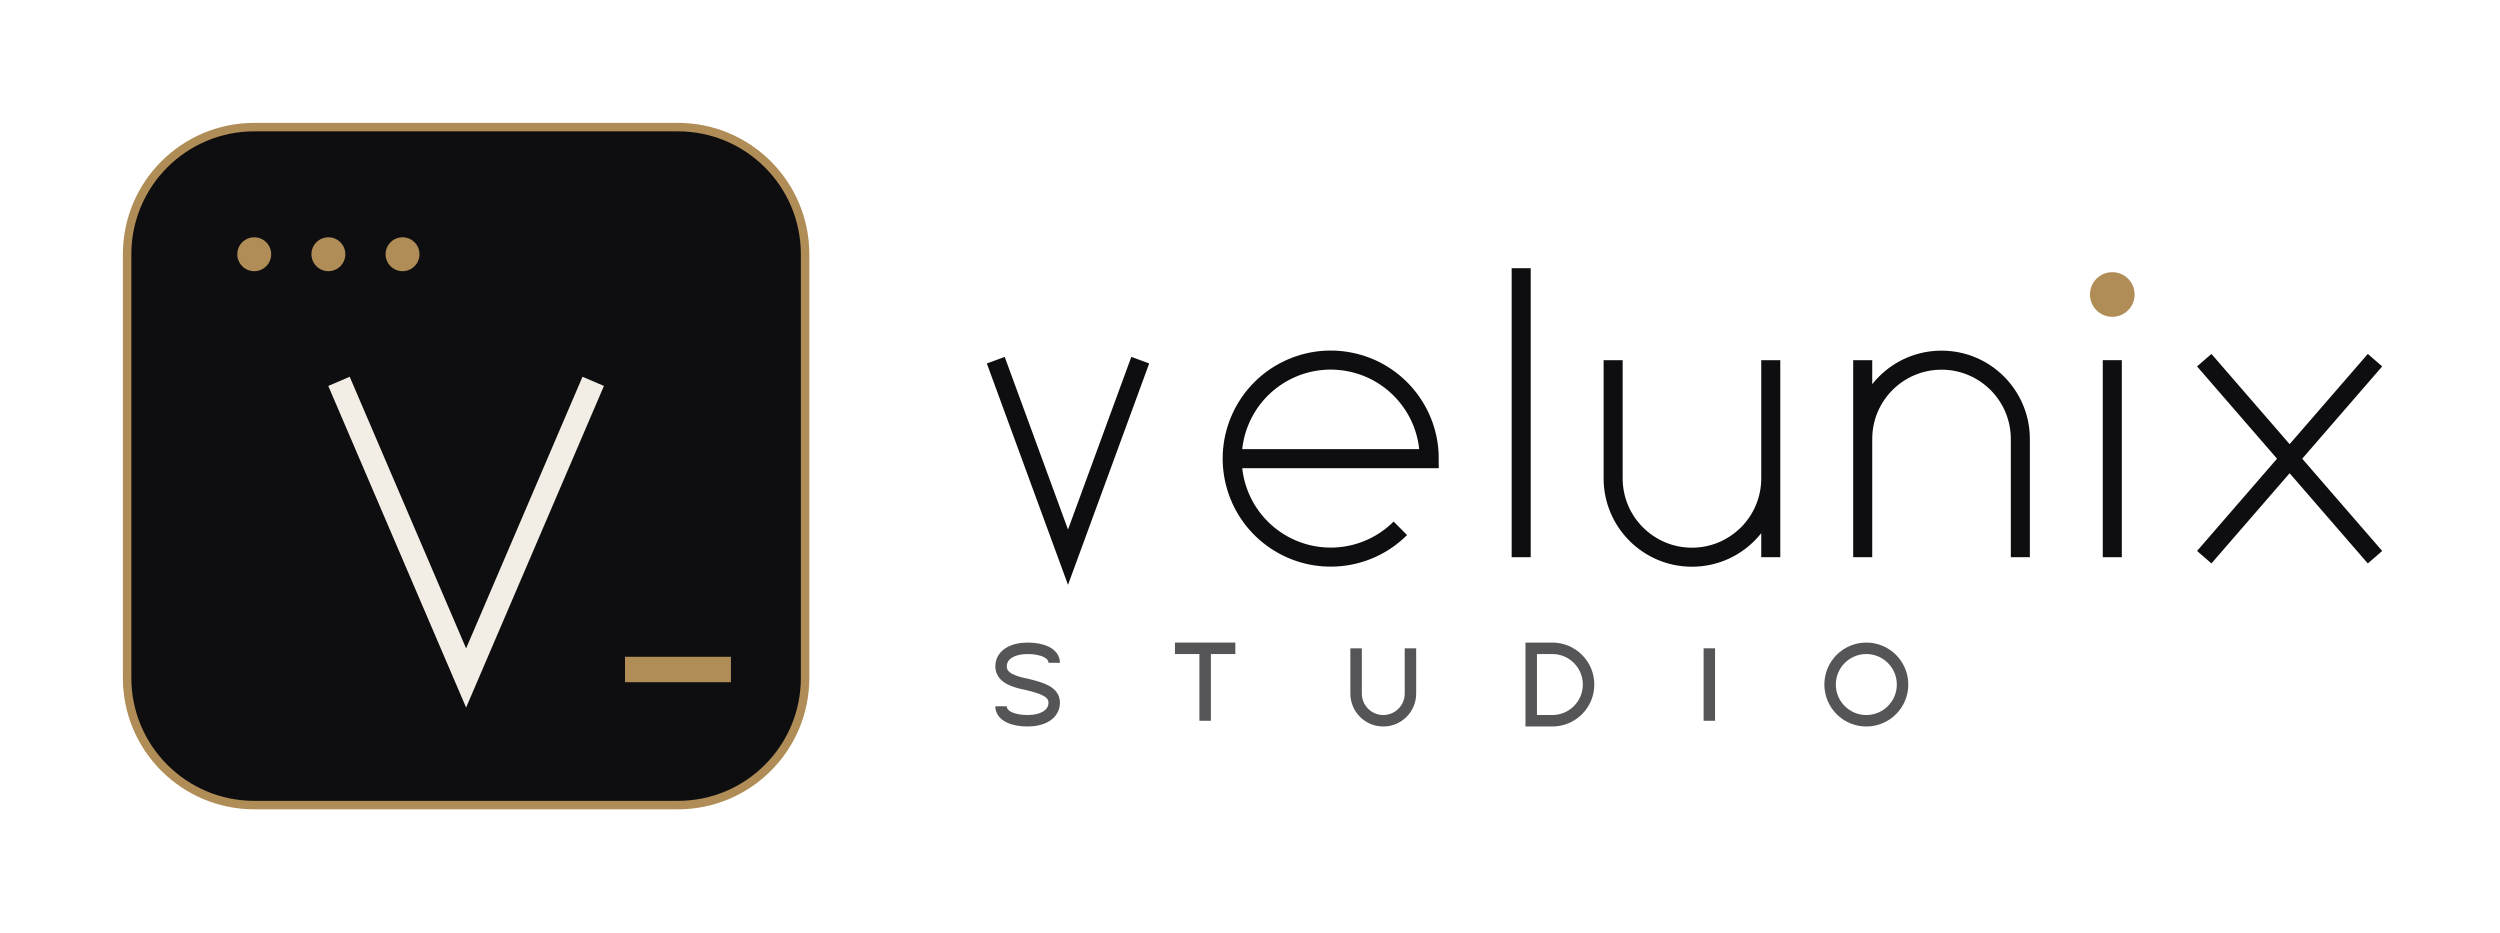
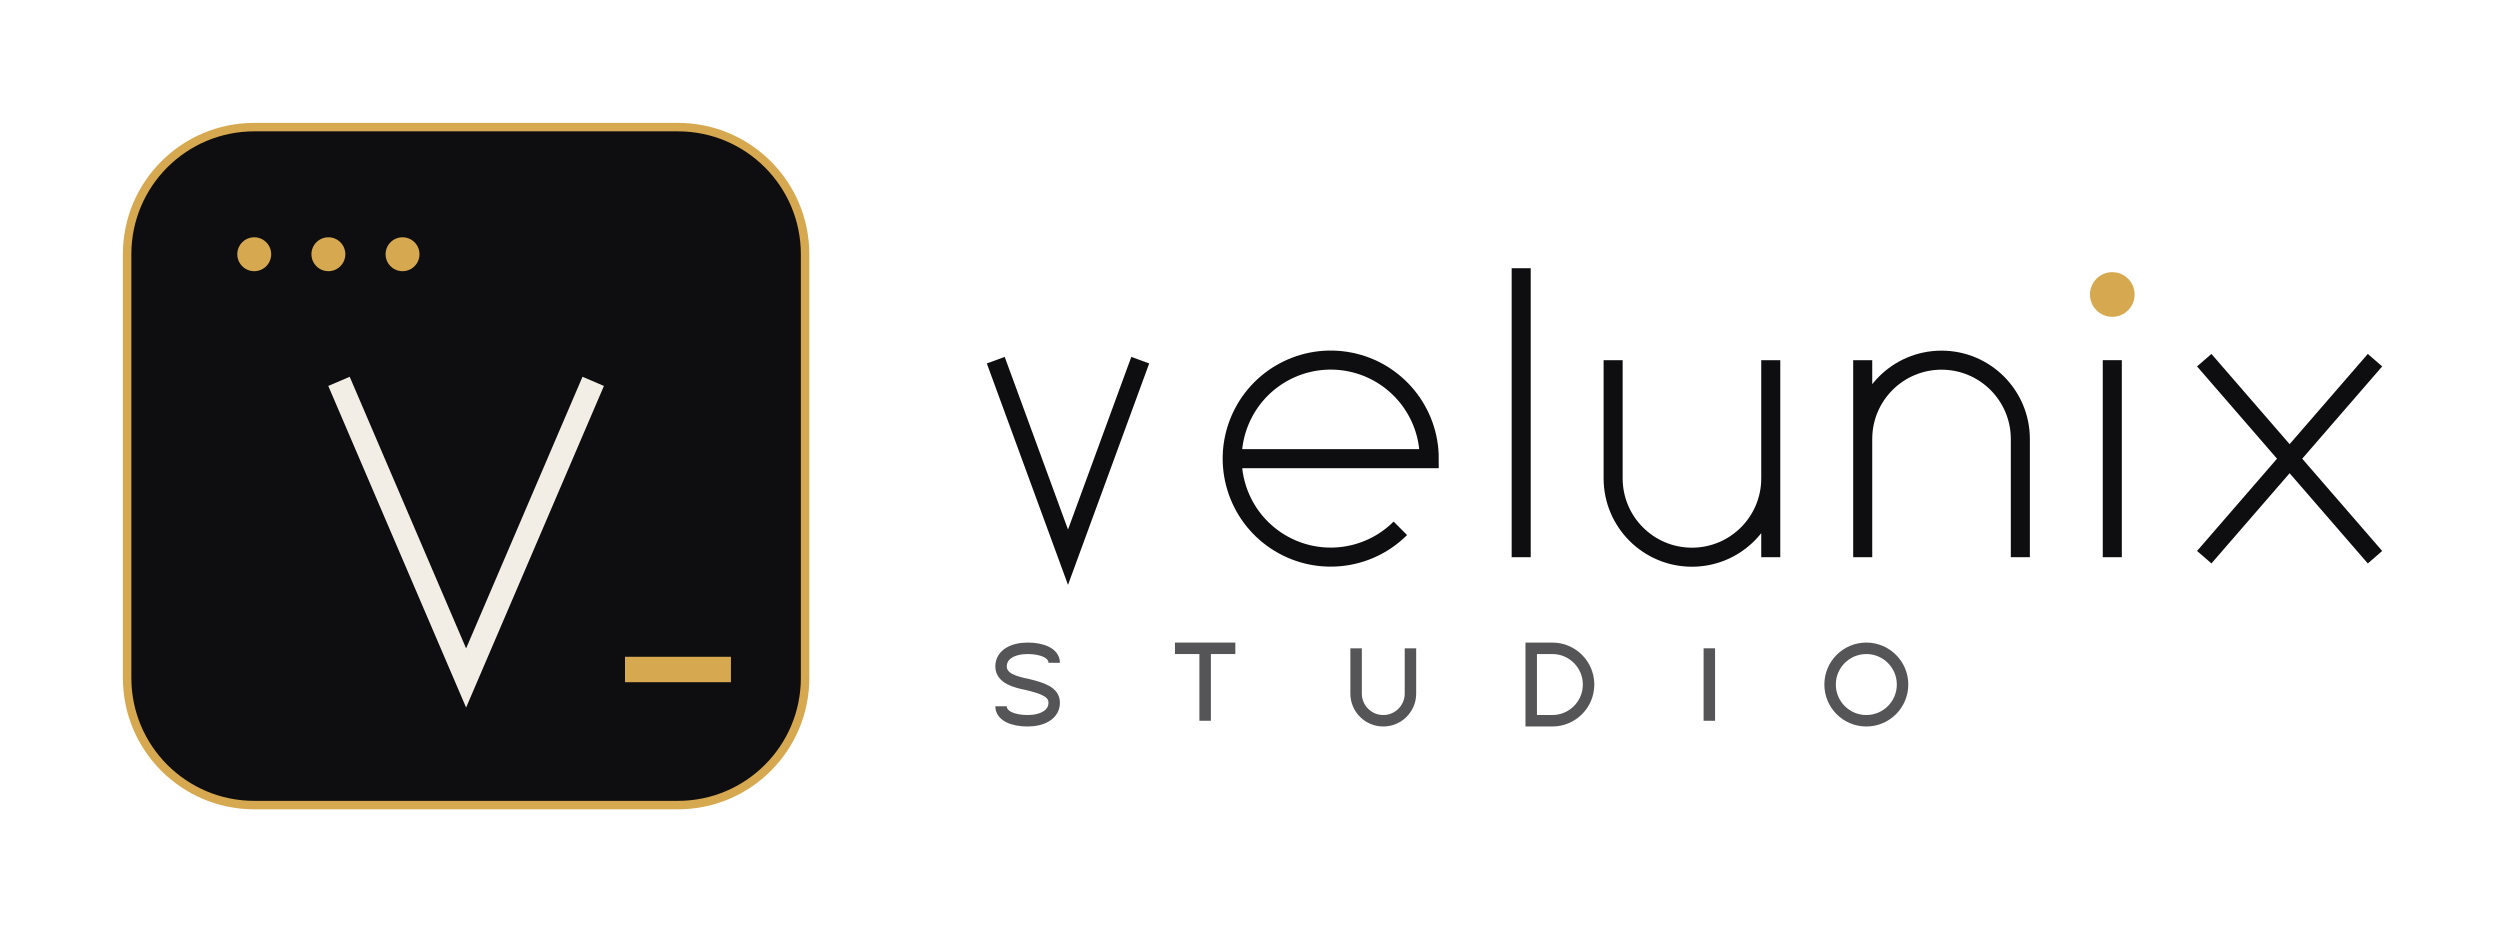
<svg xmlns="http://www.w3.org/2000/svg" viewBox="-12 -12 236 88" width="236" height="88" role="img" aria-labelledby="t">
-   <rect width="64" height="64" rx="12" fill="#0E0E10" stroke="#B08D57" stroke-width="0.8" />
-   <g fill="#B08D57">
+   <rect width="64" height="64" rx="12" fill="#0E0E10" stroke="#D6A84F" stroke-width="0.8" />
+   <g fill="#D6A84F">
    <circle cx="12" cy="12" r="1.6" />
    <circle cx="19" cy="12" r="1.6" />
    <circle cx="26" cy="12" r="1.6" />
  </g>
  <path d="M20 24 L32 52 L44 24" fill="none" stroke="#F2EEE6" stroke-width="2.2" stroke-linejoin="miter" />
-   <rect x="47" y="50" width="10" height="2.4" fill="#B08D57" />
+   <rect x="47" y="50" width="10" height="2.4" fill="#D6A84F" />
  <g transform="translate(82,22) scale(0.62)" fill="none" stroke="#0E0E10" stroke-width="2.9" stroke-linejoin="miter">
    <path d="M0 0 L11 30 L22 0" />
    <path d="M36 15 H66 A15 15 0 1 0 61.6 25.6" />
    <path d="M80 -14 V30" />
    <path d="M94 0 V18 A12 12 0 0 0 118 18 M118 0 V30" />
    <path d="M132 0 V30 M132 12 A12 12 0 0 1 156 12 V30" />
    <path d="M170 0 V30" />
    <path d="M184 0 L210 30 M210 0 L184 30" />
-     <circle cx="170" cy="-10" r="3.4" fill="#B08D57" stroke="none" />
+     <circle cx="170" cy="-10" r="3.4" fill="#D6A84F" stroke="none" />
  </g>
  <g transform="translate(82.5,49.2) scale(0.57)" fill="none" stroke="#0E0E10" stroke-opacity="0.7" stroke-width="1.9" stroke-linejoin="miter">
    <path d="M8.8 2.4 C8.8 0.8 6.8 0 4.4 0 C2 0 0 1 0 3 C0 5 2.4 5.6 4.4 6 C6.8 6.6 8.8 7.2 8.8 9 C8.8 11 6.8 12 4.4 12 C2 12 0 11.2 0 9.6" />
    <path d="M28.8 0 H38.8 M33.8 0 V12" />
    <path d="M58.8 0 V7.5 A4.5 4.5 0 0 0 67.8 7.5 V0" />
    <path d="M87.8 0 V12 H91.3 A6 6 0 0 0 91.3 0 Z" />
    <path d="M117.3 0 V12" />
    <circle cx="143.3" cy="6" r="6" />
  </g>
</svg>
